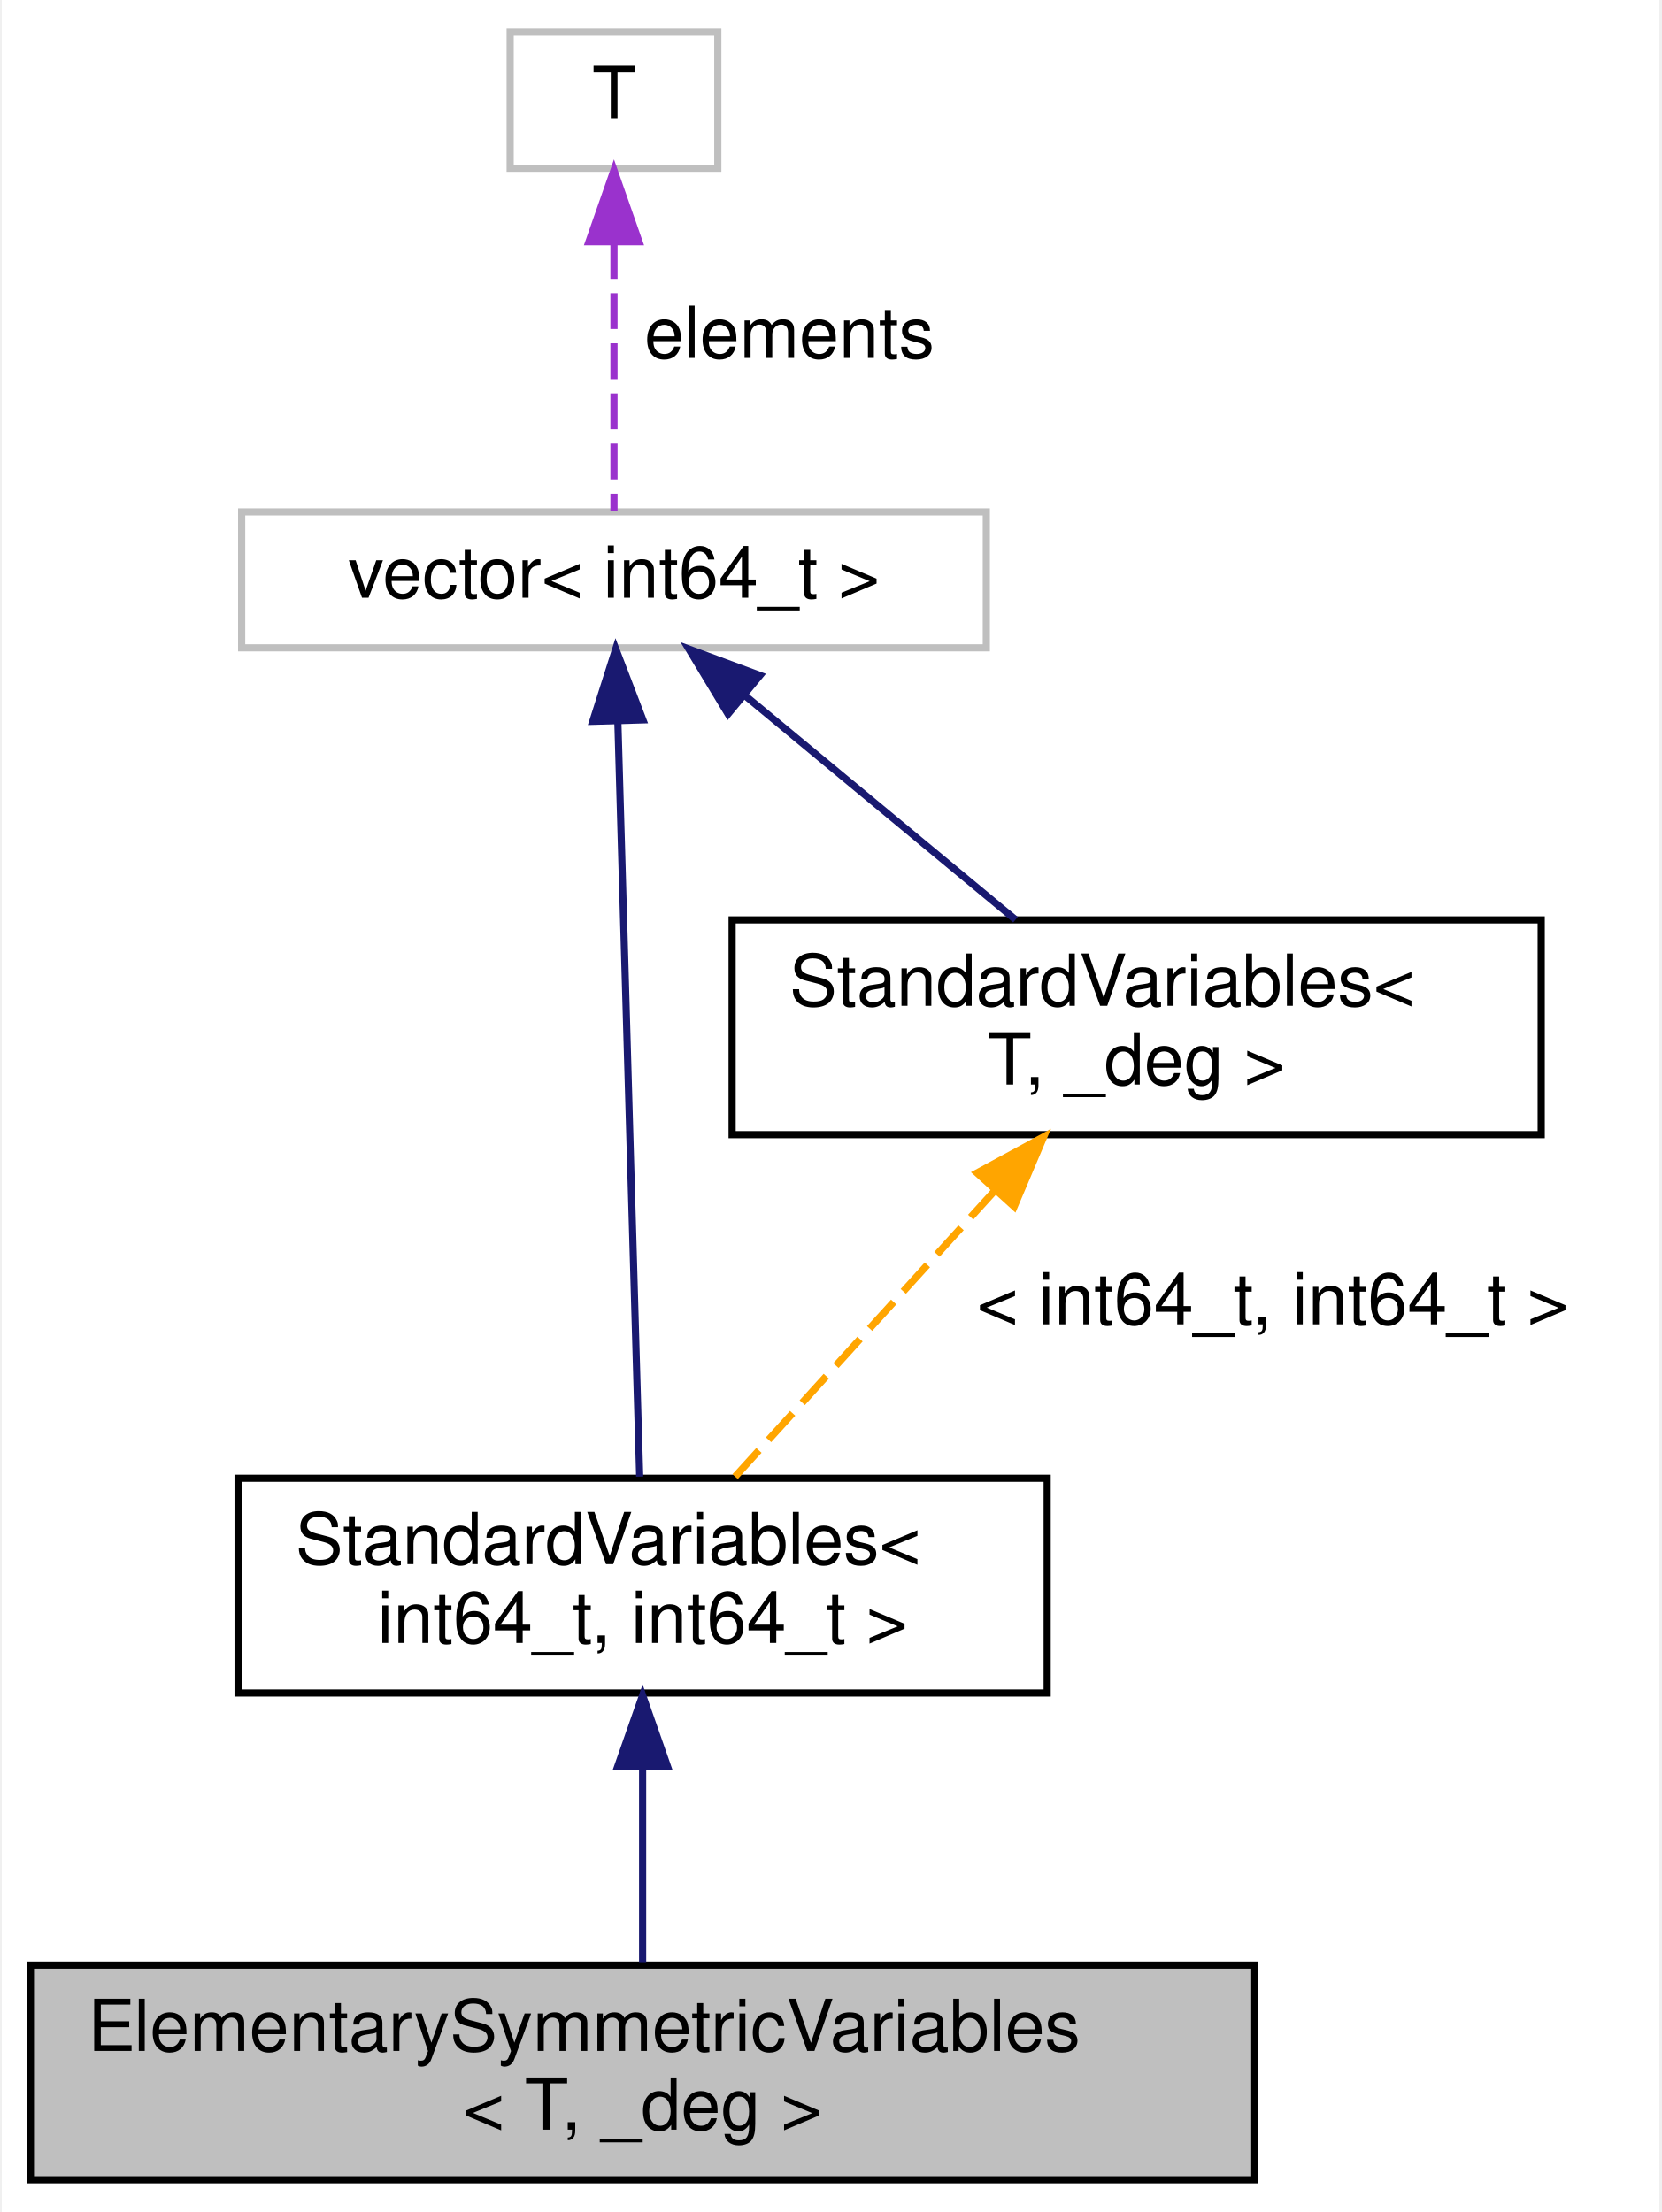
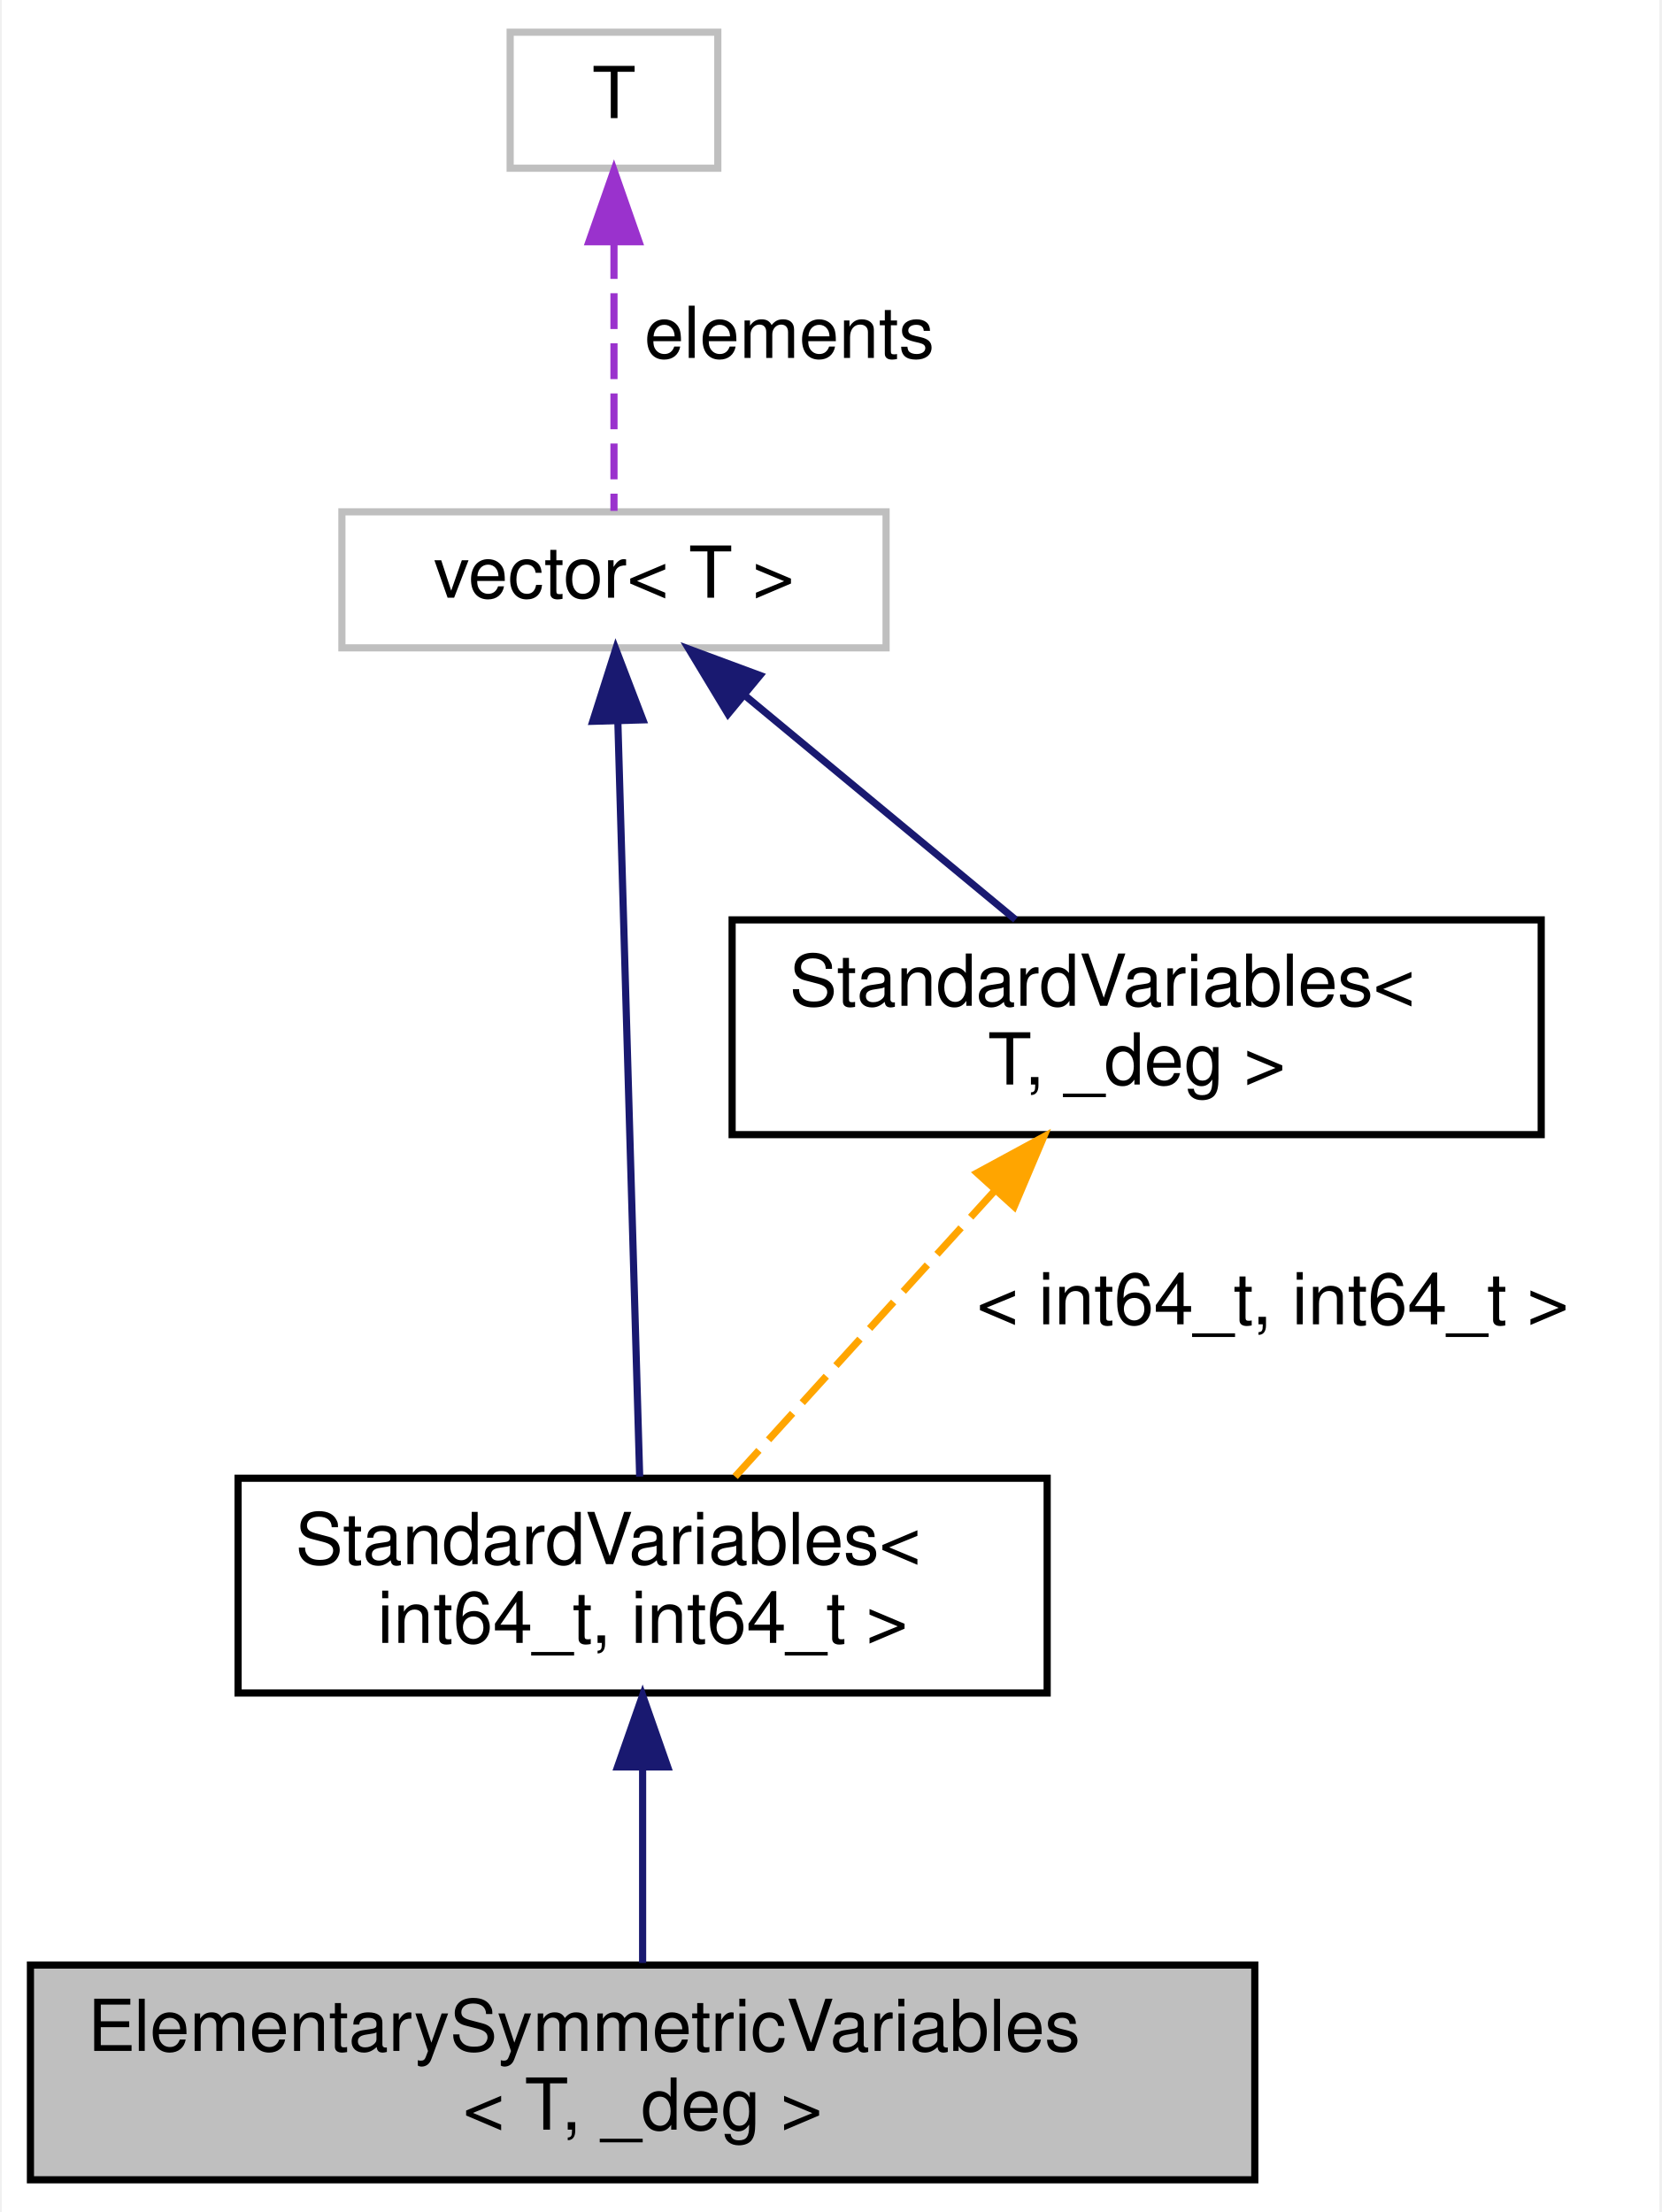
<svg xmlns="http://www.w3.org/2000/svg" xmlns:xlink="http://www.w3.org/1999/xlink" width="232pt" height="309pt" viewBox="0.00 0.00 231.50 309.00">
  <g id="graph0" class="graph" transform="scale(1 1) rotate(0) translate(4 305)">
    <polygon fill="white" stroke="transparent" points="-4,4 -4,-305 227.5,-305 227.5,4 -4,4" />
    <g id="node1" class="node">
      <g id="a_node1">
        <a xlink:title="Variables  of degrees .">
          <polygon fill="#bfbfbf" stroke="black" points="0,-0.5 0,-30.5 171,-30.5 171,-0.5 0,-0.5" />
          <text text-anchor="start" x="8" y="-18.5" font-family="Helvetica,sans-Serif" font-size="10.00">ElementarySymmetricVariables</text>
          <text text-anchor="middle" x="85.5" y="-7.5" font-family="Helvetica,sans-Serif" font-size="10.00">&lt; T, _deg &gt;</text>
        </a>
      </g>
    </g>
    <g id="node2" class="node">
      <g id="a_node2">
        <a xlink:href="structsymmp_1_1StandardVariables.html" target="_top" xlink:title=" ">
          <polygon fill="white" stroke="black" points="29,-68.5 29,-98.5 142,-98.5 142,-68.5 29,-68.5" />
          <text text-anchor="start" x="37" y="-86.5" font-family="Helvetica,sans-Serif" font-size="10.00">StandardVariables&lt;</text>
          <text text-anchor="middle" x="85.5" y="-75.5" font-family="Helvetica,sans-Serif" font-size="10.00"> int64_t, int64_t &gt;</text>
        </a>
      </g>
    </g>
    <g id="edge1" class="edge">
      <path fill="none" stroke="midnightblue" d="M85.5,-58.03C85.5,-48.86 85.5,-38.74 85.5,-30.79" />
      <polygon fill="midnightblue" stroke="midnightblue" points="82,-58.18 85.5,-68.18 89,-58.18 82,-58.18" />
    </g>
    <g id="node3" class="node">
      <g id="a_node3">
-         <a xlink:title="STL class.">
-           <polygon fill="white" stroke="#bfbfbf" points="29.5,-214.5 29.5,-233.5 133.5,-233.5 133.5,-214.5 29.5,-214.5" />
-           <text text-anchor="middle" x="81.5" y="-221.5" font-family="Helvetica,sans-Serif" font-size="10.00">vector&lt; int64_t &gt;</text>
+         <a xlink:title=" ">
+           <polygon fill="white" stroke="#bfbfbf" points="43.5,-214.5 43.5,-233.5 119.5,-233.5 119.5,-214.5 43.5,-214.5" />
+           <text text-anchor="middle" x="81.5" y="-221.5" font-family="Helvetica,sans-Serif" font-size="10.00">vector&lt; T &gt;</text>
        </a>
      </g>
    </g>
    <g id="edge2" class="edge">
      <path fill="none" stroke="midnightblue" d="M82.04,-204.25C82.85,-176.19 84.36,-123.88 85.09,-98.73" />
      <polygon fill="midnightblue" stroke="midnightblue" points="78.54,-204.24 81.75,-214.34 85.54,-204.44 78.54,-204.24" />
    </g>
    <g id="node5" class="node">
      <g id="a_node5">
        <a xlink:href="structsymmp_1_1StandardVariables.html" target="_top" xlink:title="The standard variables  in a polynomial, with  and no relations.">
          <polygon fill="white" stroke="black" points="98,-146.5 98,-176.5 211,-176.5 211,-146.5 98,-146.5" />
          <text text-anchor="start" x="106" y="-164.5" font-family="Helvetica,sans-Serif" font-size="10.00">StandardVariables&lt;</text>
          <text text-anchor="middle" x="154.5" y="-153.5" font-family="Helvetica,sans-Serif" font-size="10.00"> T, _deg &gt;</text>
        </a>
      </g>
    </g>
    <g id="edge5" class="edge">
      <path fill="none" stroke="midnightblue" d="M99.72,-207.9C111.32,-198.29 126.24,-185.92 137.58,-176.53" />
      <polygon fill="midnightblue" stroke="midnightblue" points="97.43,-205.26 91.96,-214.33 101.89,-210.65 97.43,-205.26" />
    </g>
    <g id="node4" class="node">
      <g id="a_node4">
        <a xlink:title=" ">
          <polygon fill="white" stroke="#bfbfbf" points="67,-281.5 67,-300.5 96,-300.5 96,-281.5 67,-281.5" />
          <text text-anchor="middle" x="81.5" y="-288.5" font-family="Helvetica,sans-Serif" font-size="10.00">T</text>
        </a>
      </g>
    </g>
    <g id="edge3" class="edge">
      <path fill="none" stroke="#9a32cd" stroke-dasharray="5,2" d="M81.5,-271.04C81.5,-258.67 81.5,-243.12 81.5,-233.63" />
      <polygon fill="#9a32cd" stroke="#9a32cd" points="78,-271.23 81.5,-281.23 85,-271.23 78,-271.23" />
      <text text-anchor="middle" x="106" y="-255" font-family="Helvetica,sans-Serif" font-size="10.00"> elements</text>
    </g>
    <g id="edge4" class="edge">
      <path fill="none" stroke="orange" stroke-dasharray="5,2" d="M134.68,-138.67C123.02,-125.83 108.62,-109.97 98.42,-98.73" />
      <polygon fill="orange" stroke="orange" points="132.21,-141.15 141.52,-146.2 137.39,-136.45 132.21,-141.15" />
      <text text-anchor="middle" x="173.5" y="-120" font-family="Helvetica,sans-Serif" font-size="10.00"> &lt; int64_t, int64_t &gt;</text>
    </g>
  </g>
</svg>
